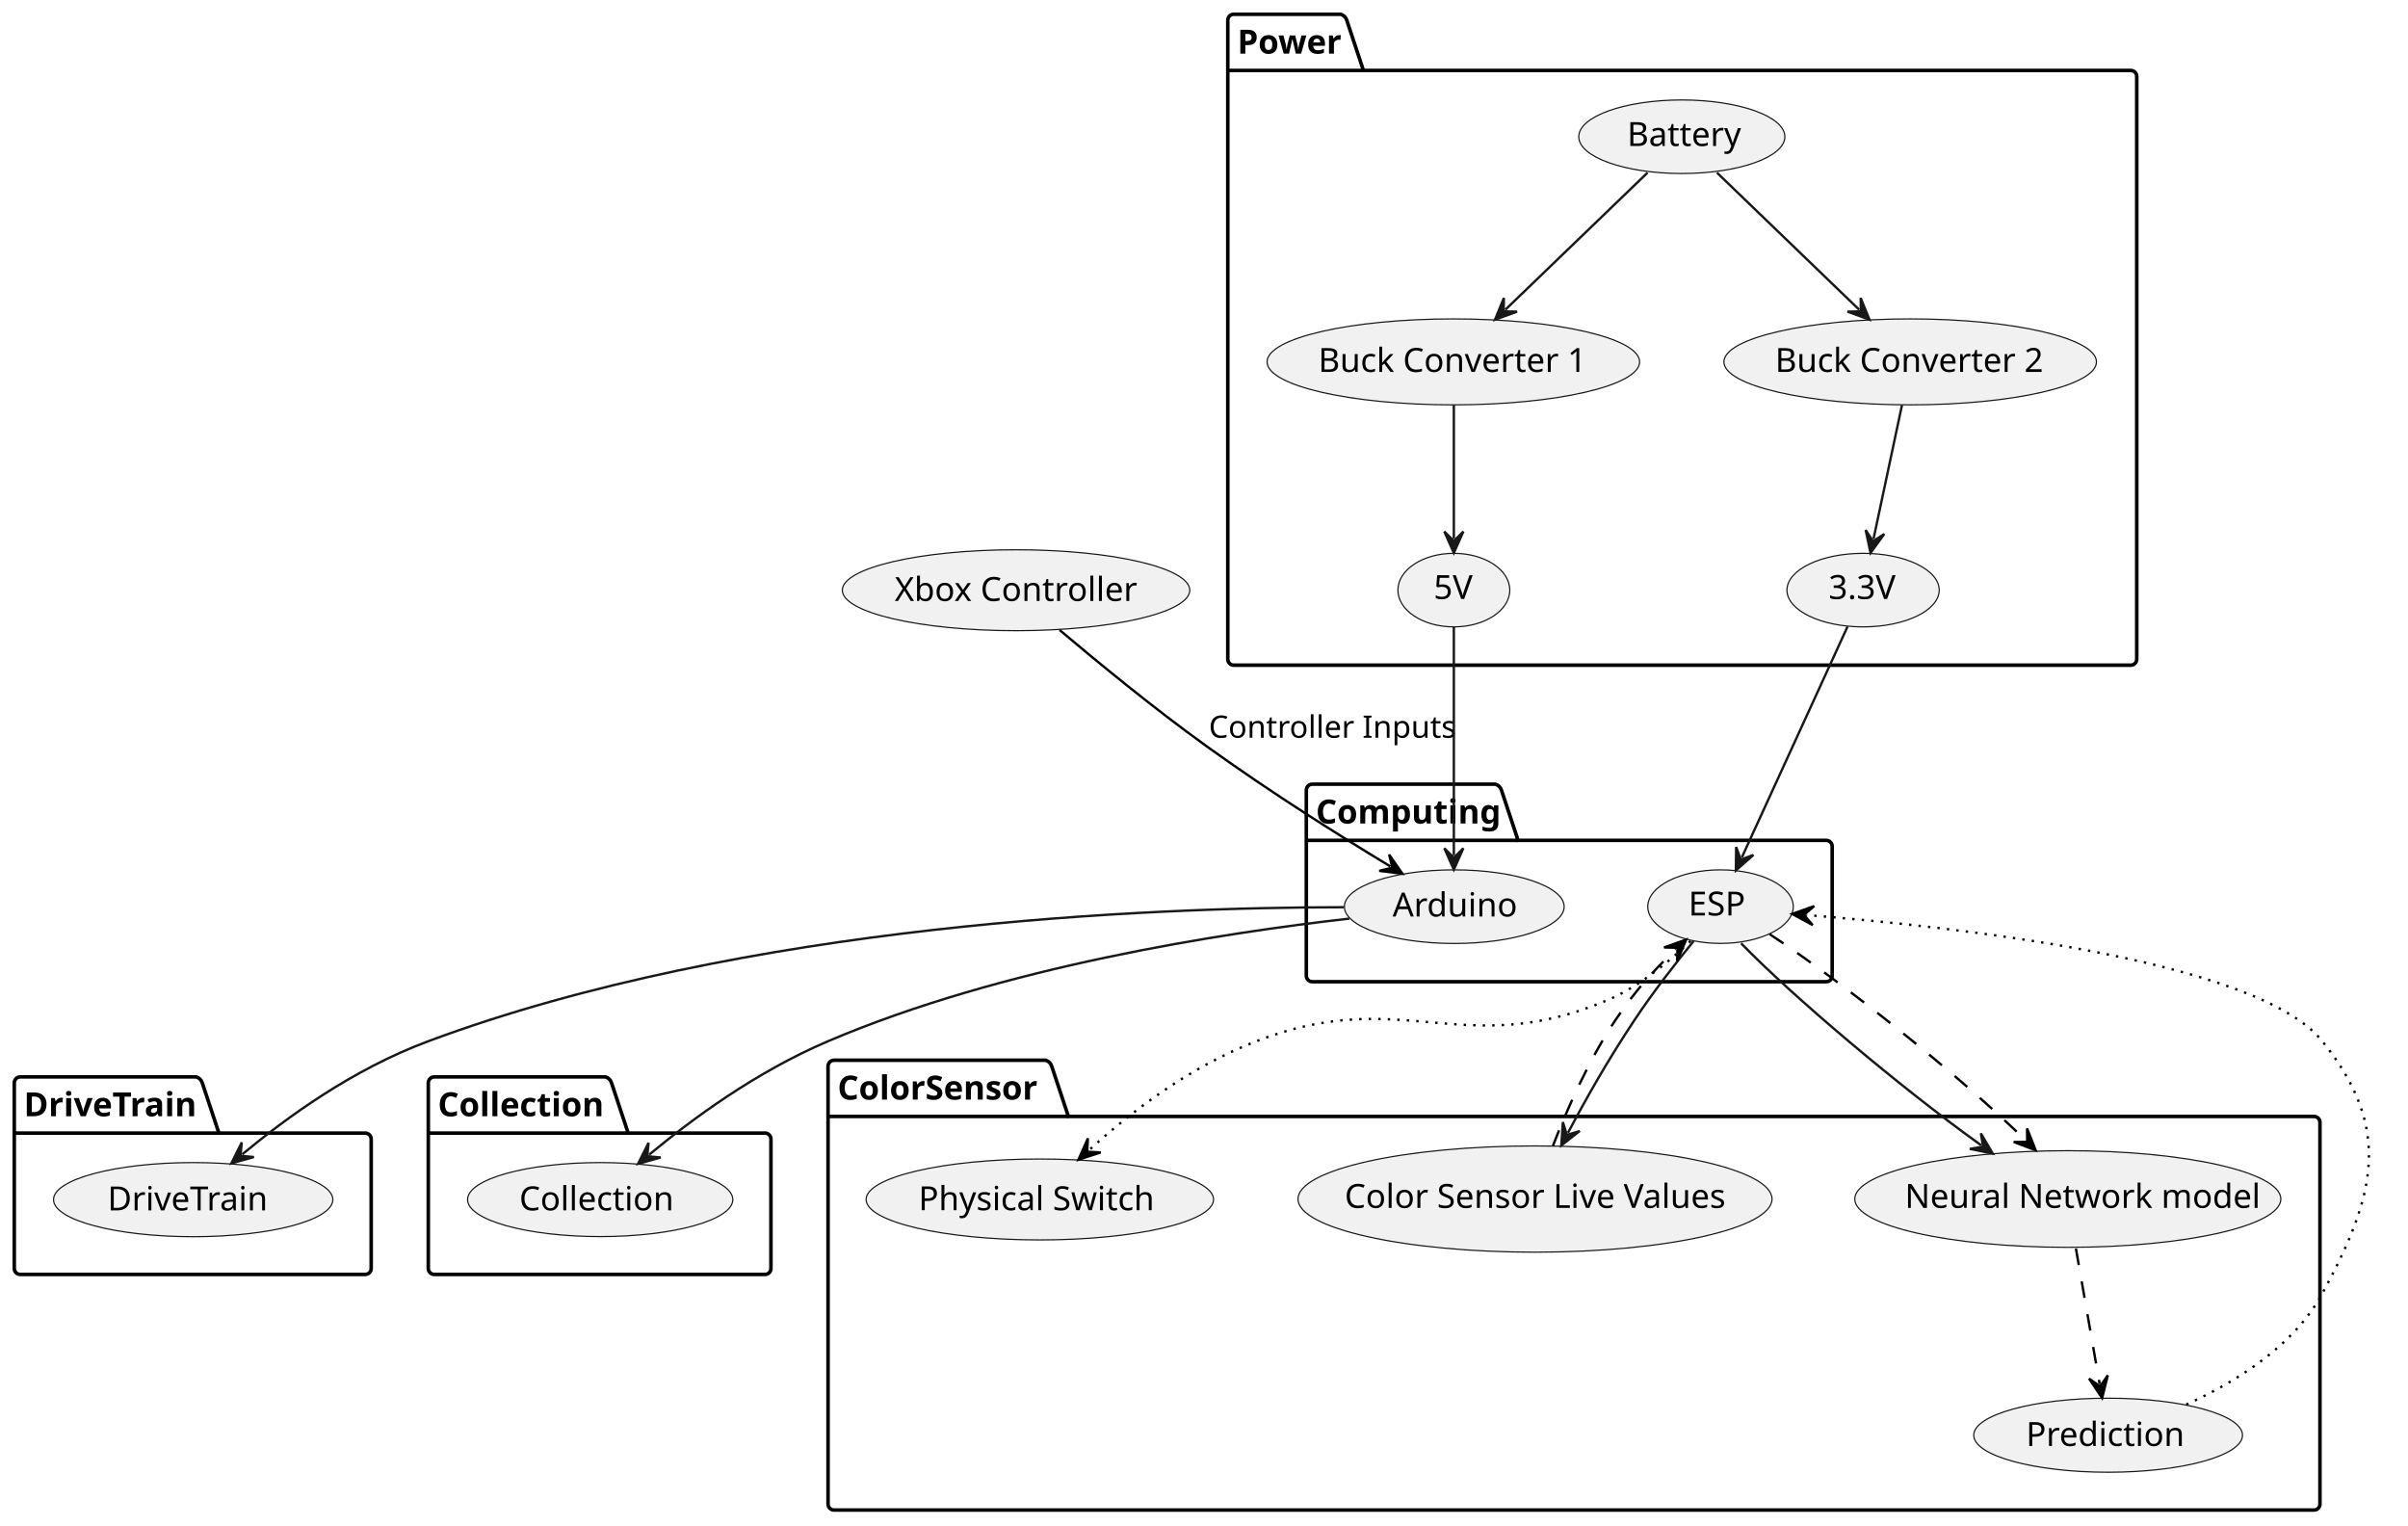
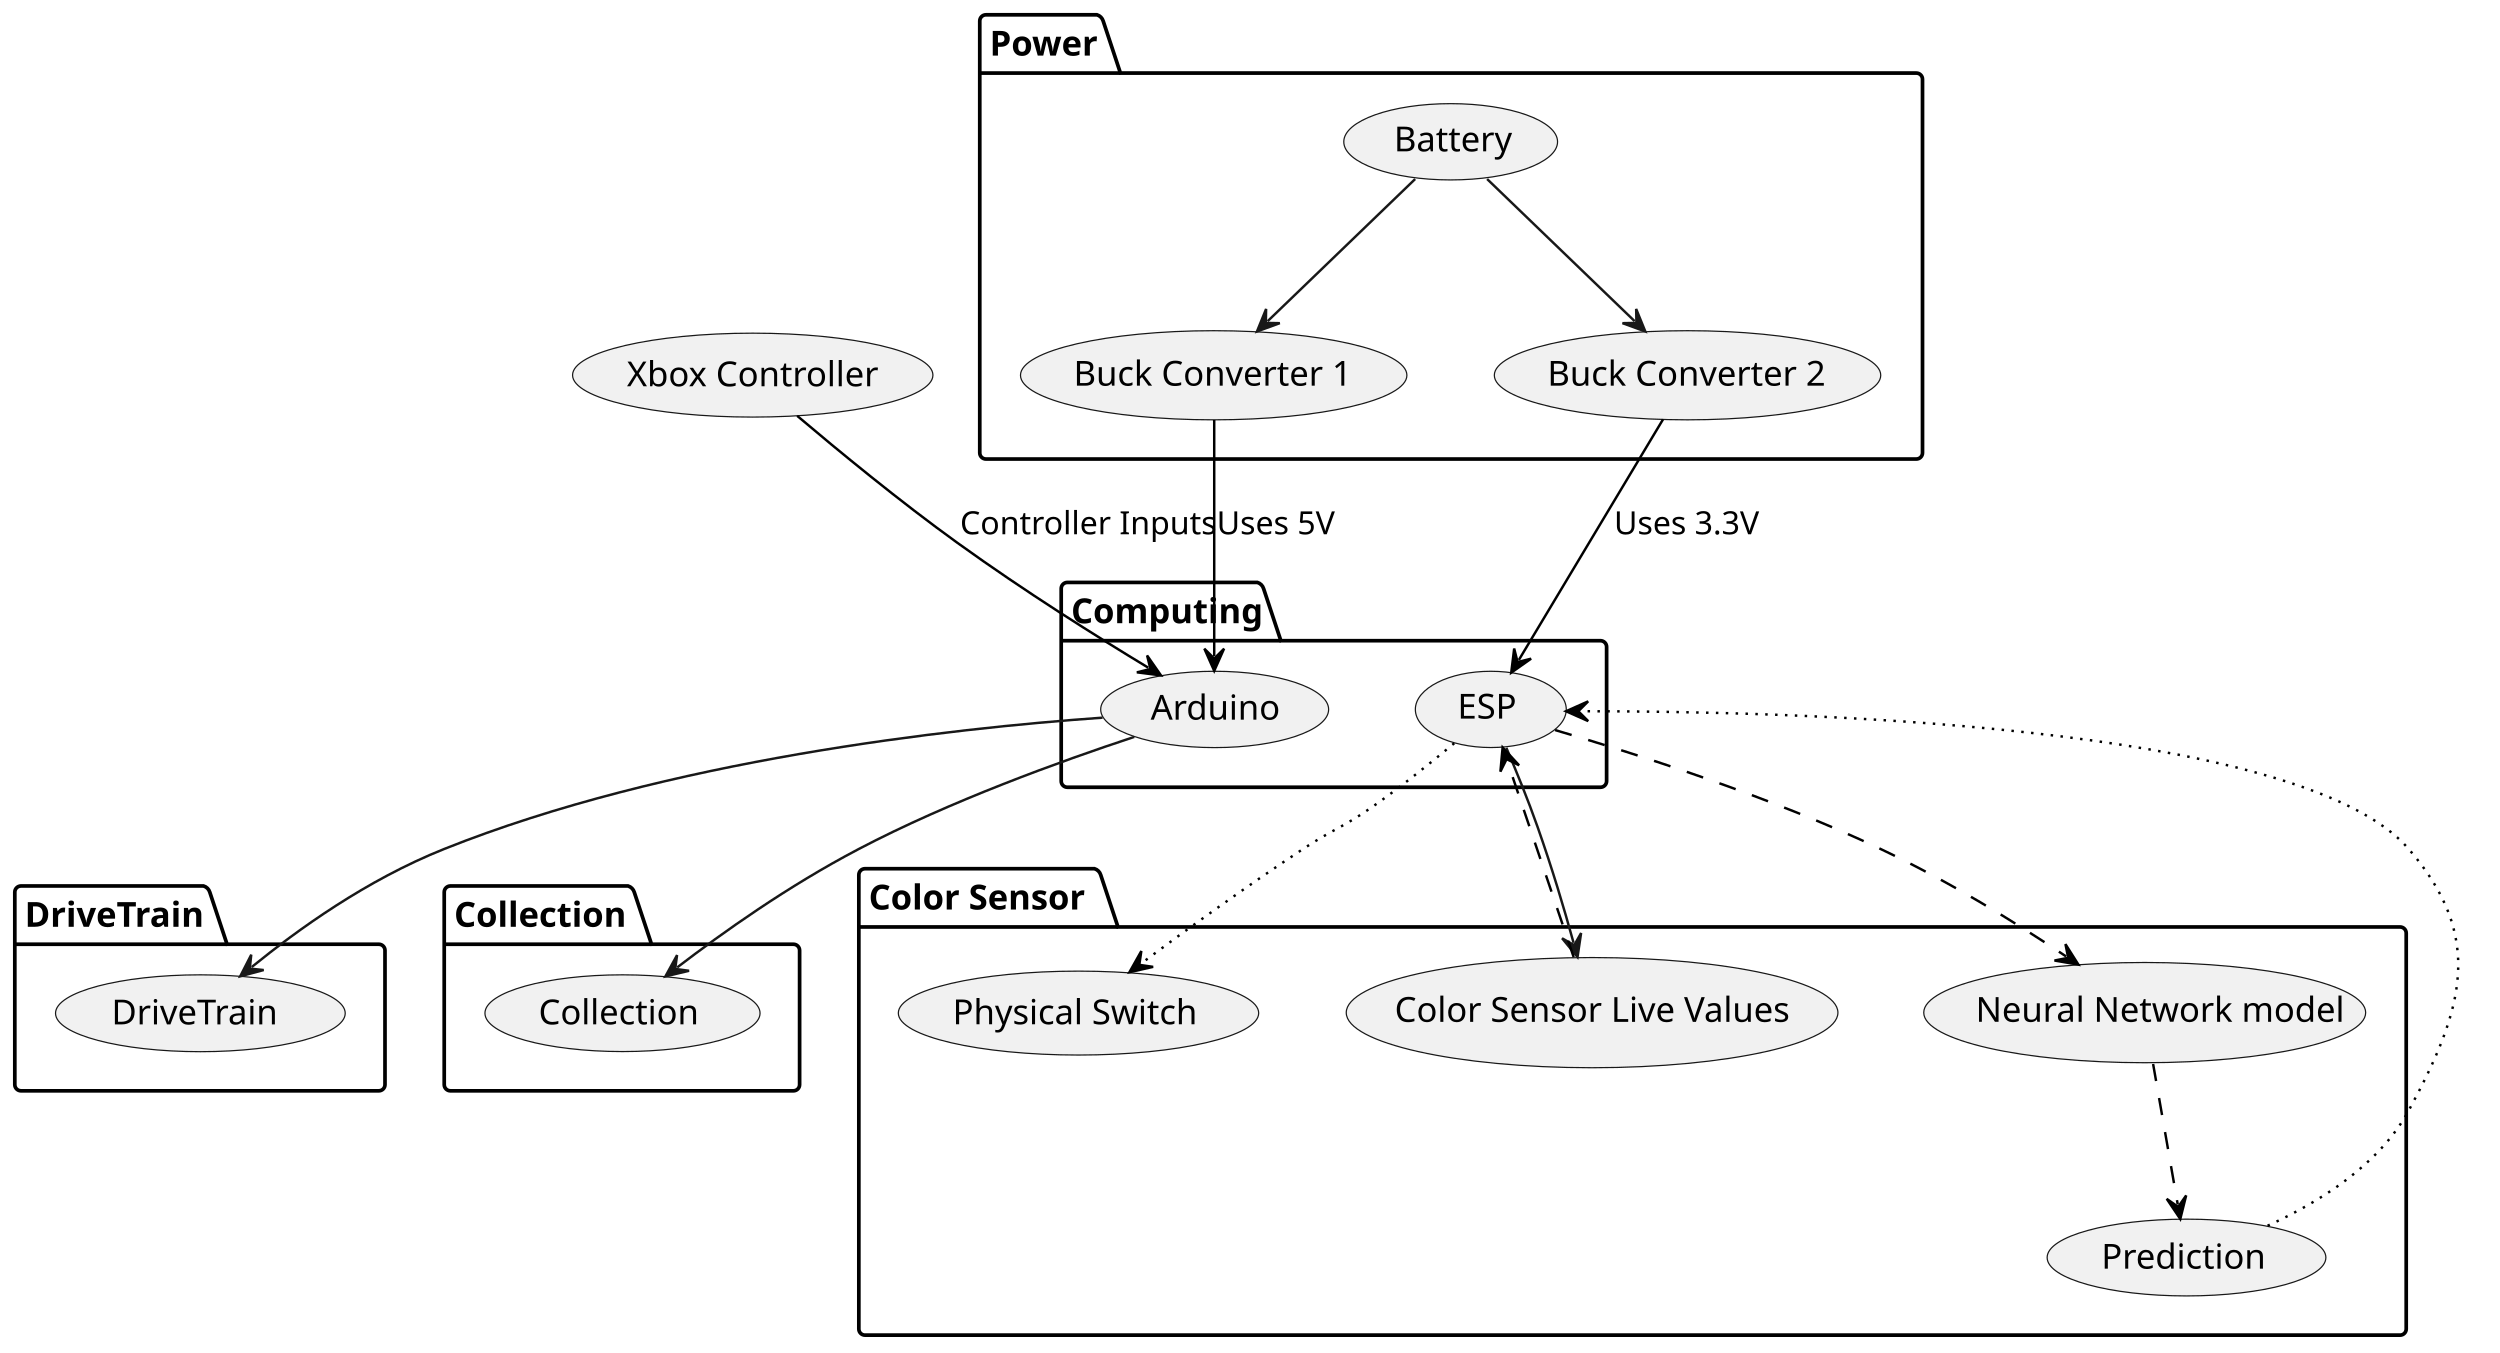
- <svg xmlns="http://www.w3.org/2000/svg" contentStyleType="text/css" height="641px" preserveAspectRatio="none" style="width:1012px;height:641px;background:#FFFFFF;" version="1.1" viewBox="0 0 1012 641" width="1012px" zoomAndPan="magnify">
+ <svg xmlns="http://www.w3.org/2000/svg" contentStyleType="text/css" height="548px" preserveAspectRatio="none" style="width:1013px;height:548px;background:#FFFFFF;" version="1.1" viewBox="0 0 1013 548" width="1013px" zoomAndPan="magnify">
  <defs />
  <g>
    <g id="cluster_Computing">
-       <path d="M551.5,329.5 L628.5,329.5 A3.75,3.75 0 0 1 631,332 L638,353.109 L767.5,353.109 A2.5,2.5 0 0 1 770,355.609 L770,410 A2.5,2.5 0 0 1 767.5,412.5 L551.5,412.5 A2.5,2.5 0 0 1 549,410 L549,332 A2.5,2.5 0 0 1 551.5,329.5 " fill="none" style="stroke:#000000;stroke-width:1.5;" />
-       <line style="stroke:#000000;stroke-width:1.5;" x1="549" x2="638" y1="353.109" y2="353.109" />
-       <text fill="#000000" font-family="sans-serif" font-size="14" font-weight="bold" lengthAdjust="spacing" textLength="76" x="553" y="346.033">Computing</text>
+       <path d="M432.5,236 L509.5,236 A3.75,3.75 0 0 1 512,238.5 L519,259.609 L648.5,259.609 A2.5,2.5 0 0 1 651,262.109 L651,316.5 A2.5,2.5 0 0 1 648.5,319 L432.5,319 A2.5,2.5 0 0 1 430,316.5 L430,238.5 A2.5,2.5 0 0 1 432.5,236 " fill="none" style="stroke:#000000;stroke-width:1.5;" />
+       <line style="stroke:#000000;stroke-width:1.5;" x1="430" x2="519" y1="259.609" y2="259.609" />
+       <text fill="#000000" font-family="sans-serif" font-size="14" font-weight="bold" lengthAdjust="spacing" textLength="76" x="434" y="252.533">Computing</text>
    </g>
-     <g id="cluster_ColorSensor">
-       <path d="M350.5,445.5 L439.5,445.5 A3.75,3.75 0 0 1 442,448 L449,469.109 L972.5,469.109 A2.5,2.5 0 0 1 975,471.609 L975,632 A2.5,2.5 0 0 1 972.5,634.5 L350.5,634.5 A2.5,2.5 0 0 1 348,632 L348,448 A2.5,2.5 0 0 1 350.5,445.5 " fill="none" style="stroke:#000000;stroke-width:1.5;" />
-       <line style="stroke:#000000;stroke-width:1.5;" x1="348" x2="449" y1="469.109" y2="469.109" />
-       <text fill="#000000" font-family="sans-serif" font-size="14" font-weight="bold" lengthAdjust="spacing" textLength="88" x="352" y="462.033">ColorSensor</text>
+     <g id="cluster_Color Sensor">
+       <path d="M350.5,352 L443.5,352 A3.75,3.75 0 0 1 446,354.5 L453,375.609 L972.5,375.609 A2.5,2.5 0 0 1 975,378.109 L975,538.5 A2.5,2.5 0 0 1 972.5,541 L350.5,541 A2.5,2.5 0 0 1 348,538.5 L348,354.5 A2.5,2.5 0 0 1 350.5,352 " fill="none" style="stroke:#000000;stroke-width:1.5;" />
+       <line style="stroke:#000000;stroke-width:1.5;" x1="348" x2="453" y1="375.609" y2="375.609" />
+       <text fill="#000000" font-family="sans-serif" font-size="14" font-weight="bold" lengthAdjust="spacing" textLength="92" x="352" y="368.533">Color Sensor</text>
    </g>
    <g id="cluster_DriveTrain">
-       <path d="M8.5,452.5 L82.5,452.5 A3.75,3.75 0 0 1 85,455 L92,476.109 L153.5,476.109 A2.5,2.5 0 0 1 156,478.609 L156,533 A2.5,2.5 0 0 1 153.5,535.5 L8.5,535.5 A2.5,2.5 0 0 1 6,533 L6,455 A2.5,2.5 0 0 1 8.5,452.5 " fill="none" style="stroke:#000000;stroke-width:1.5;" />
-       <line style="stroke:#000000;stroke-width:1.5;" x1="6" x2="92" y1="476.109" y2="476.109" />
-       <text fill="#000000" font-family="sans-serif" font-size="14" font-weight="bold" lengthAdjust="spacing" textLength="73" x="10" y="469.033">DriveTrain</text>
+       <path d="M8.5,359 L82.5,359 A3.75,3.75 0 0 1 85,361.5 L92,382.609 L153.5,382.609 A2.5,2.5 0 0 1 156,385.109 L156,439.5 A2.5,2.5 0 0 1 153.5,442 L8.5,442 A2.5,2.5 0 0 1 6,439.5 L6,361.5 A2.5,2.5 0 0 1 8.5,359 " fill="none" style="stroke:#000000;stroke-width:1.5;" />
+       <line style="stroke:#000000;stroke-width:1.5;" x1="6" x2="92" y1="382.609" y2="382.609" />
+       <text fill="#000000" font-family="sans-serif" font-size="14" font-weight="bold" lengthAdjust="spacing" textLength="73" x="10" y="375.533">DriveTrain</text>
    </g>
    <g id="cluster_Collection">
-       <path d="M182.5,452.5 L254.5,452.5 A3.75,3.75 0 0 1 257,455 L264,476.109 L321.5,476.109 A2.5,2.5 0 0 1 324,478.609 L324,533 A2.5,2.5 0 0 1 321.5,535.5 L182.5,535.5 A2.5,2.5 0 0 1 180,533 L180,455 A2.5,2.5 0 0 1 182.5,452.5 " fill="none" style="stroke:#000000;stroke-width:1.5;" />
-       <line style="stroke:#000000;stroke-width:1.5;" x1="180" x2="264" y1="476.109" y2="476.109" />
-       <text fill="#000000" font-family="sans-serif" font-size="14" font-weight="bold" lengthAdjust="spacing" textLength="71" x="184" y="469.033">Collection</text>
+       <path d="M182.5,359 L254.5,359 A3.75,3.75 0 0 1 257,361.5 L264,382.609 L321.5,382.609 A2.5,2.5 0 0 1 324,385.109 L324,439.5 A2.5,2.5 0 0 1 321.5,442 L182.5,442 A2.5,2.5 0 0 1 180,439.5 L180,361.5 A2.5,2.5 0 0 1 182.5,359 " fill="none" style="stroke:#000000;stroke-width:1.5;" />
+       <line style="stroke:#000000;stroke-width:1.5;" x1="180" x2="264" y1="382.609" y2="382.609" />
+       <text fill="#000000" font-family="sans-serif" font-size="14" font-weight="bold" lengthAdjust="spacing" textLength="71" x="184" y="375.533">Collection</text>
    </g>
    <g id="cluster_Power">
-       <path d="M518.5,6 L563.5,6 A3.75,3.75 0 0 1 566,8.5 L573,29.609 L895.5,29.609 A2.5,2.5 0 0 1 898,32.109 L898,277 A2.5,2.5 0 0 1 895.5,279.5 L518.5,279.5 A2.5,2.5 0 0 1 516,277 L516,8.5 A2.5,2.5 0 0 1 518.5,6 " fill="none" style="stroke:#000000;stroke-width:1.5;" />
-       <line style="stroke:#000000;stroke-width:1.5;" x1="516" x2="573" y1="29.609" y2="29.609" />
-       <text fill="#000000" font-family="sans-serif" font-size="14" font-weight="bold" lengthAdjust="spacing" textLength="44" x="520" y="22.533">Power</text>
+       <path d="M399.5,6 L444.5,6 A3.75,3.75 0 0 1 447,8.5 L454,29.609 L776.5,29.609 A2.5,2.5 0 0 1 779,32.109 L779,183.5 A2.5,2.5 0 0 1 776.5,186 L399.5,186 A2.5,2.5 0 0 1 397,183.5 L397,8.5 A2.5,2.5 0 0 1 399.5,6 " fill="none" style="stroke:#000000;stroke-width:1.5;" />
+       <line style="stroke:#000000;stroke-width:1.5;" x1="397" x2="454" y1="29.609" y2="29.609" />
+       <text fill="#000000" font-family="sans-serif" font-size="14" font-weight="bold" lengthAdjust="spacing" textLength="44" x="401" y="22.533">Power</text>
    </g>
    <g id="elem_Ad">
-       <ellipse cx="611.181" cy="380.966" fill="#F1F1F1" rx="46.181" ry="15.466" style="stroke:#181818;stroke-width:0.5;" />
-       <text fill="#000000" font-family="sans-serif" font-size="14" lengthAdjust="spacing" textLength="49" x="585.247" y="385.108">Arduino</text>
+       <ellipse cx="492.181" cy="287.466" fill="#F1F1F1" rx="46.181" ry="15.466" style="stroke:#181818;stroke-width:0.5;" />
+       <text fill="#000000" font-family="sans-serif" font-size="14" lengthAdjust="spacing" textLength="49" x="466.247" y="291.608">Arduino</text>
    </g>
    <g id="elem_ESP">
-       <ellipse cx="723.077" cy="380.952" fill="#F1F1F1" rx="30.577" ry="15.452" style="stroke:#181818;stroke-width:0.5;" />
-       <text fill="#000000" font-family="sans-serif" font-size="14" lengthAdjust="spacing" textLength="27" x="709.577" y="384.68">ESP</text>
+       <ellipse cx="604.077" cy="287.452" fill="#F1F1F1" rx="30.577" ry="15.452" style="stroke:#181818;stroke-width:0.5;" />
+       <text fill="#000000" font-family="sans-serif" font-size="14" lengthAdjust="spacing" textLength="27" x="590.577" y="291.18">ESP</text>
    </g>
    <g id="elem_NN">
-       <ellipse cx="869.035" cy="503.807" fill="#F1F1F1" rx="89.535" ry="20.307" style="stroke:#181818;stroke-width:0.5;" />
-       <text fill="#000000" font-family="sans-serif" font-size="14" lengthAdjust="spacing" textLength="137" x="800.535" y="507.536">Neural Network model</text>
+       <ellipse cx="869.035" cy="410.307" fill="#F1F1F1" rx="89.535" ry="20.307" style="stroke:#181818;stroke-width:0.5;" />
+       <text fill="#000000" font-family="sans-serif" font-size="14" lengthAdjust="spacing" textLength="137" x="800.535" y="414.036">Neural Network model</text>
    </g>
    <g id="elem_LV">
-       <ellipse cx="645.113" cy="503.823" fill="#F1F1F1" rx="99.613" ry="22.323" style="stroke:#181818;stroke-width:0.5;" />
-       <text fill="#000000" font-family="sans-serif" font-size="14" lengthAdjust="spacing" textLength="160" x="565.113" y="507.551">Color Sensor Live Values</text>
+       <ellipse cx="645.113" cy="410.323" fill="#F1F1F1" rx="99.613" ry="22.323" style="stroke:#181818;stroke-width:0.5;" />
+       <text fill="#000000" font-family="sans-serif" font-size="14" lengthAdjust="spacing" textLength="160" x="565.113" y="414.051">Color Sensor Live Values</text>
    </g>
    <g id="elem_Pd">
-       <ellipse cx="885.974" cy="603.055" fill="#F1F1F1" rx="56.474" ry="15.555" style="stroke:#181818;stroke-width:0.5;" />
-       <text fill="#000000" font-family="sans-serif" font-size="14" lengthAdjust="spacing" textLength="63" x="851.474" y="607.572">Prediction</text>
+       <ellipse cx="885.974" cy="509.555" fill="#F1F1F1" rx="56.474" ry="15.555" style="stroke:#181818;stroke-width:0.5;" />
+       <text fill="#000000" font-family="sans-serif" font-size="14" lengthAdjust="spacing" textLength="63" x="851.474" y="514.072">Prediction</text>
    </g>
    <g id="elem_PS">
-       <ellipse cx="437.011" cy="504.002" fill="#F1F1F1" rx="73.011" ry="17.002" style="stroke:#181818;stroke-width:0.5;" />
-       <text fill="#000000" font-family="sans-serif" font-size="14" lengthAdjust="spacing" textLength="96" x="386.011" y="508.519">Physical Switch</text>
+       <ellipse cx="437.011" cy="410.502" fill="#F1F1F1" rx="73.011" ry="17.002" style="stroke:#181818;stroke-width:0.5;" />
+       <text fill="#000000" font-family="sans-serif" font-size="14" lengthAdjust="spacing" textLength="96" x="386.011" y="415.019">Physical Switch</text>
    </g>
    <g id="elem_DT">
-       <ellipse cx="81.191" cy="504.073" fill="#F1F1F1" rx="58.691" ry="15.573" style="stroke:#181818;stroke-width:0.5;" />
-       <text fill="#000000" font-family="sans-serif" font-size="14" lengthAdjust="spacing" textLength="66" x="45.191" y="508.589">DriveTrain</text>
+       <ellipse cx="81.191" cy="410.573" fill="#F1F1F1" rx="58.691" ry="15.573" style="stroke:#181818;stroke-width:0.5;" />
+       <text fill="#000000" font-family="sans-serif" font-size="14" lengthAdjust="spacing" textLength="66" x="45.191" y="415.089">DriveTrain</text>
    </g>
    <g id="elem_Col">
-       <ellipse cx="252.236" cy="504.049" fill="#F1F1F1" rx="55.736" ry="15.549" style="stroke:#181818;stroke-width:0.5;" />
-       <text fill="#000000" font-family="sans-serif" font-size="14" lengthAdjust="spacing" textLength="62" x="218.236" y="508.566">Collection</text>
+       <ellipse cx="252.236" cy="410.549" fill="#F1F1F1" rx="55.736" ry="15.549" style="stroke:#181818;stroke-width:0.5;" />
+       <text fill="#000000" font-family="sans-serif" font-size="14" lengthAdjust="spacing" textLength="62" x="218.236" y="415.066">Collection</text>
    </g>
    <g id="elem_B">
-       <ellipse cx="706.811" cy="57.453" fill="#F1F1F1" rx="43.311" ry="15.454" style="stroke:#181818;stroke-width:0.5;" />
-       <text fill="#000000" font-family="sans-serif" font-size="14" lengthAdjust="spacing" textLength="45" x="683.823" y="61.333">Battery</text>
+       <ellipse cx="587.811" cy="57.453" fill="#F1F1F1" rx="43.311" ry="15.454" style="stroke:#181818;stroke-width:0.5;" />
+       <text fill="#000000" font-family="sans-serif" font-size="14" lengthAdjust="spacing" textLength="45" x="564.823" y="61.333">Battery</text>
    </g>
    <g id="elem_BC1">
-       <ellipse cx="610.788" cy="152.058" fill="#F1F1F1" rx="78.288" ry="18.058" style="stroke:#181818;stroke-width:0.5;" />
-       <text fill="#000000" font-family="sans-serif" font-size="14" lengthAdjust="spacing" textLength="110" x="554.015" y="156.277">Buck Converter 1</text>
+       <ellipse cx="491.788" cy="152.058" fill="#F1F1F1" rx="78.288" ry="18.058" style="stroke:#181818;stroke-width:0.5;" />
+       <text fill="#000000" font-family="sans-serif" font-size="14" lengthAdjust="spacing" textLength="110" x="435.015" y="156.277">Buck Converter 1</text>
    </g>
    <g id="elem_BC2">
-       <ellipse cx="802.788" cy="152.058" fill="#F1F1F1" rx="78.288" ry="18.058" style="stroke:#181818;stroke-width:0.5;" />
-       <text fill="#000000" font-family="sans-serif" font-size="14" lengthAdjust="spacing" textLength="110" x="746.015" y="156.277">Buck Converter 2</text>
-     </g>
-     <g id="elem_5V">
-       <ellipse cx="611.006" cy="247.952" fill="#F1F1F1" rx="23.506" ry="15.452" style="stroke:#181818;stroke-width:0.5;" />
-       <text fill="#000000" font-family="sans-serif" font-size="14" lengthAdjust="spacing" textLength="17" x="602.506" y="251.68">5V</text>
-     </g>
-     <g id="elem_3.3V">
-       <ellipse cx="782.991" cy="247.952" fill="#F1F1F1" rx="31.991" ry="15.452" style="stroke:#181818;stroke-width:0.5;" />
-       <text fill="#000000" font-family="sans-serif" font-size="14" lengthAdjust="spacing" textLength="29" x="768.491" y="251.68">3.3V</text>
+       <ellipse cx="683.788" cy="152.058" fill="#F1F1F1" rx="78.288" ry="18.058" style="stroke:#181818;stroke-width:0.5;" />
+       <text fill="#000000" font-family="sans-serif" font-size="14" lengthAdjust="spacing" textLength="110" x="627.015" y="156.277">Buck Converter 2</text>
    </g>
    <g id="elem_Xbox Controller">
-       <ellipse cx="427.011" cy="248.002" fill="#F1F1F1" rx="73.011" ry="17.002" style="stroke:#181818;stroke-width:0.5;" />
-       <text fill="#000000" font-family="sans-serif" font-size="14" lengthAdjust="spacing" textLength="96" x="376.011" y="252.519">Xbox Controller</text>
+       <ellipse cx="305.011" cy="152.002" fill="#F1F1F1" rx="73.011" ry="17.002" style="stroke:#181818;stroke-width:0.5;" />
+       <text fill="#000000" font-family="sans-serif" font-size="14" lengthAdjust="spacing" textLength="96" x="254.011" y="156.519">Xbox Controller</text>
    </g>
    <g id="link_Xbox Controller_Ad">
-       <path d="M445.3,264.71 C461.23,278.15 485.13,297.77 507,313.5 C534.66,333.4 562.948,351.122 584.298,364.052 " fill="none" id="Xbox Controller-to-Ad" style="stroke:#000000;stroke-width:1.0;" />
-       <polygon fill="#000000" points="589.43,367.16,583.804,359.076,585.153,364.57,579.66,365.919,589.43,367.16" style="stroke:#000000;stroke-width:1.0;" />
-       <text fill="#000000" font-family="sans-serif" font-size="13" lengthAdjust="spacing" textLength="94" x="508" y="309.995">Controller Inputs</text>
+       <path d="M323.01,168.5 C339.52,182.48 364.86,203.34 388,220 C415.65,239.91 443.937,257.633 465.297,270.563 " fill="none" id="Xbox Controller-to-Ad" style="stroke:#000000;stroke-width:1.0;" />
+       <polygon fill="#000000" points="470.43,273.67,464.802,265.587,466.153,271.081,460.659,272.431,470.43,273.67" style="stroke:#000000;stroke-width:1.0;" />
+       <text fill="#000000" font-family="sans-serif" font-size="13" lengthAdjust="spacing" textLength="94" x="389" y="216.495">Controller Inputs</text>
    </g>
    <g id="link_Ad_DT">
-       <path d="M564.71,381.2 C483.96,381.25 313.28,387.9 180,437.5 C147.94,449.43 120.453,469.605 101.843,485.005 " fill="none" id="Ad-to-DT" style="stroke:#181818;stroke-width:1.0;" />
-       <polygon fill="#181818" points="97.22,488.83,106.704,486.174,101.072,485.642,101.604,480.01,97.22,488.83" style="stroke:#181818;stroke-width:1.0;" />
+       <path d="M446.77,290.79 C384.63,295.2 270.3,307.91 180,344 C148.23,356.7 120.704,376.696 101.994,391.836 " fill="none" id="Ad-to-DT" style="stroke:#181818;stroke-width:1.0;" />
+       <polygon fill="#181818" points="97.33,395.61,106.843,393.058,101.217,392.465,101.81,386.839,97.33,395.61" style="stroke:#181818;stroke-width:1.0;" />
    </g>
    <g id="link_Ad_Col">
-       <path d="M567.07,385.99 C513.54,392.02 421.18,406.27 348,437.5 C317.38,450.57 290.978,470.181 272.788,485.191 " fill="none" id="Ad-to-Col" style="stroke:#181818;stroke-width:1.0;" />
-       <polygon fill="#181818" points="268.16,489.01,277.648,486.367,272.017,485.828,272.556,480.197,268.16,489.01" style="stroke:#181818;stroke-width:1.0;" />
+       <path d="M459.61,298.59 C429.8,308.43 384.77,324.7 348,344 C319.06,359.19 293.069,377.739 274.389,391.999 " fill="none" id="Ad-to-Col" style="stroke:#181818;stroke-width:1.0;" />
+       <polygon fill="#181818" points="269.62,395.64,279.201,393.358,273.594,392.606,274.347,387,269.62,395.64" style="stroke:#181818;stroke-width:1.0;" />
    </g>
    <g id="link_ESP_LV">
-       <path d="M711.75,395.45 C704.36,404.53 694.68,416.93 687,428.5 C675.58,445.69 666.993,460.88 658.963,476.01 " fill="none" id="ESP-to-LV" style="stroke:#181818;stroke-width:1.0;" />
-       <polygon fill="#181818" points="656.15,481.31,663.902,475.236,658.494,476.894,656.836,471.485,656.15,481.31" style="stroke:#181818;stroke-width:1.0;" />
+       <path d="M610.37,303.02 C614.26,312.11 619.19,324.14 623,335 C629.16,352.56 633.47,367.057 637.61,382.017 " fill="none" id="ESP-to-LV" style="stroke:#181818;stroke-width:1.0;" />
+       <polygon fill="#181818" points="639.21,387.8,640.665,378.059,637.876,382.981,632.955,380.193,639.21,387.8" style="stroke:#181818;stroke-width:1.0;" />
    </g>
    <g id="link_LV_ESP">
-       <path d="M652.64,481.47 C658.62,466.04 667.8,445.12 679,428.5 C687.45,415.97 694.986,407.749 704.276,398.939 " fill="none" id="LV-to-ESP" style="stroke:#000000;stroke-width:1.0;stroke-dasharray:7.0,7.0;" />
-       <polygon fill="#000000" points="708.63,394.81,699.347,398.101,705.002,398.251,704.852,403.905,708.63,394.81" style="stroke:#000000;stroke-width:1.0;" />
+       <path d="M637.65,387.82 C629.33,363.24 617.917,329.572 610.787,308.542 " fill="none" id="LV-to-ESP" style="stroke:#000000;stroke-width:1.0;stroke-dasharray:7.0,7.0;" />
+       <polygon fill="#000000" points="608.86,302.86,607.962,312.668,610.465,307.595,615.538,310.099,608.86,302.86" style="stroke:#000000;stroke-width:1.0;" />
    </g>
    <g id="link_ESP_NN">
-       <path d="M731.72,396.36 C753.07,418.39 798.758,457.042 832.618,481.232 " fill="none" id="ESP-to-NN" style="stroke:#181818;stroke-width:1.0;" />
-       <polygon fill="#181818" points="837.5,484.72,832.502,476.233,833.432,481.813,827.852,482.743,837.5,484.72" style="stroke:#181818;stroke-width:1.0;" />
-     </g>
-     <g id="link_ESP_NN">
-       <path d="M743.73,392.53 C774.6,412.77 824.914,453.181 851.244,479.101 " fill="none" id="ESP-to-NN-1" style="stroke:#000000;stroke-width:1.0;stroke-dasharray:7.0,7.0;" />
-       <polygon fill="#000000" points="855.52,483.31,851.912,474.146,851.957,479.802,846.3,479.847,855.52,483.31" style="stroke:#000000;stroke-width:1.0;" />
+       <path d="M630.12,295.82 C662.01,305.17 717.23,322.73 762,344 C790.53,357.55 816.071,373.437 837.191,387.547 " fill="none" id="ESP-to-NN" style="stroke:#000000;stroke-width:1.0;stroke-dasharray:7.0,7.0;" />
+       <polygon fill="#000000" points="842.18,390.88,836.918,382.554,838.023,388.102,832.474,389.206,842.18,390.88" style="stroke:#000000;stroke-width:1.0;" />
    </g>
    <g id="link_NN_Pd">
-       <path d="M872.44,524.63 C875.7,543.23 879.484,564.83 882.414,581.54 " fill="none" id="NN-to-Pd" style="stroke:#000000;stroke-width:1.0;stroke-dasharray:7.0,7.0;" />
-       <polygon fill="#000000" points="883.45,587.45,885.836,577.894,882.587,582.525,877.956,579.276,883.45,587.45" style="stroke:#000000;stroke-width:1.0;" />
+       <path d="M872.44,431.13 C875.7,449.73 879.484,471.33 882.414,488.04 " fill="none" id="NN-to-Pd" style="stroke:#000000;stroke-width:1.0;stroke-dasharray:7.0,7.0;" />
+       <polygon fill="#000000" points="883.45,493.95,885.836,484.394,882.587,489.025,877.956,485.776,883.45,493.95" style="stroke:#000000;stroke-width:1.0;" />
    </g>
    <g id="link_Pd_ESP">
-       <path d="M918.82,590.17 C939.27,580.89 963.91,565.78 976,543.5 C998.47,502.09 1005.53,474.21 976,437.5 C948.31,403.07 820.052,389.269 759.142,384.489 " fill="none" id="Pd-to-ESP" style="stroke:#000000;stroke-width:1.0;stroke-dasharray:1.0,3.0;" />
-       <polygon fill="#000000" points="753.16,384.02,761.819,388.712,758.145,384.411,762.445,380.736,753.16,384.02" style="stroke:#000000;stroke-width:1.0;" />
+       <path d="M918.82,496.67 C939.27,487.39 963.91,472.28 976,450 C998.47,408.59 1006.76,379.69 976,344 C931.82,292.74 721.36,288.093 640.53,288.193 " fill="none" id="Pd-to-ESP" style="stroke:#000000;stroke-width:1.0;stroke-dasharray:1.0,3.0;" />
+       <polygon fill="#000000" points="634.53,288.2,643.535,292.189,639.53,288.194,643.525,284.189,634.53,288.2" style="stroke:#000000;stroke-width:1.0;" />
    </g>
    <g id="link_ESP_PS">
-       <path d="M710.48,395.38 C701.49,404.08 688.6,414.82 675,420.5 C614.31,445.84 589.33,413.75 528,437.5 C498.78,448.82 474.765,467.78 457.666,483.28 " fill="none" id="ESP-to-PS" style="stroke:#000000;stroke-width:1.0;stroke-dasharray:1.0,3.0;" />
-       <polygon fill="#000000" points="453.22,487.31,462.575,484.229,456.925,483.952,457.202,478.302,453.22,487.31" style="stroke:#000000;stroke-width:1.0;" />
+       <path d="M589.26,301.16 C579.95,308.93 567.55,318.91 556,327 C544.07,335.35 540.14,335.96 528,344 C503.33,360.33 480.682,376.776 462.452,390.356 " fill="none" id="ESP-to-PS" style="stroke:#000000;stroke-width:1.0;stroke-dasharray:1.0,3.0;" />
+       <polygon fill="#000000" points="457.64,393.94,467.247,391.771,461.65,390.953,462.468,385.356,457.64,393.94" style="stroke:#000000;stroke-width:1.0;" />
    </g>
    <g id="link_B_BC1">
-       <path d="M692.42,72.55 C675.22,89.13 650.961,112.497 632.641,130.147 " fill="none" id="B-to-BC1" style="stroke:#181818;stroke-width:1.0;" />
-       <polygon fill="#181818" points="628.32,134.31,637.577,130.946,631.921,130.841,632.026,125.185,628.32,134.31" style="stroke:#181818;stroke-width:1.0;" />
+       <path d="M573.42,72.55 C556.22,89.13 531.961,112.497 513.641,130.147 " fill="none" id="B-to-BC1" style="stroke:#181818;stroke-width:1.0;" />
+       <polygon fill="#181818" points="509.32,134.31,518.577,130.946,512.921,130.841,513.026,125.185,509.32,134.31" style="stroke:#181818;stroke-width:1.0;" />
    </g>
    <g id="link_B_BC2">
-       <path d="M721.58,72.55 C738.78,89.13 763.039,112.497 781.359,130.147 " fill="none" id="B-to-BC2" style="stroke:#181818;stroke-width:1.0;" />
-       <polygon fill="#181818" points="785.68,134.31,781.974,125.185,782.079,130.841,776.423,130.946,785.68,134.31" style="stroke:#181818;stroke-width:1.0;" />
+       <path d="M602.58,72.55 C619.78,89.13 644.039,112.497 662.359,130.147 " fill="none" id="B-to-BC2" style="stroke:#181818;stroke-width:1.0;" />
+       <polygon fill="#181818" points="666.68,134.31,662.974,125.185,663.079,130.841,657.423,130.946,666.68,134.31" style="stroke:#181818;stroke-width:1.0;" />
    </g>
-     <g id="link_BC1_5V">
-       <path d="M611,170.24 C611,188.05 611,209.54 611,226.34 " fill="none" id="BC1-to-5V" style="stroke:#181818;stroke-width:1.0;" />
-       <polygon fill="#181818" points="611,232.34,615,223.34,611,227.34,607,223.34,611,232.34" style="stroke:#181818;stroke-width:1.0;" />
+     <g id="link_BC1_Ad">
+       <path d="M492,170.18 C492,196.66 492,240.98 492,265.84 " fill="none" id="BC1-to-Ad" style="stroke:#000000;stroke-width:1.0;" />
+       <polygon fill="#000000" points="492,271.84,496,262.84,492,266.84,488,262.84,492,271.84" style="stroke:#000000;stroke-width:1.0;" />
+       <text fill="#000000" font-family="sans-serif" font-size="13" lengthAdjust="spacing" textLength="50" x="493" y="216.495">Uses 5V</text>
    </g>
-     <g id="link_5V_Ad">
-       <path d="M611,263.52 C611,288.7 611,334.19 611,359.42 " fill="none" id="5V-to-Ad" style="stroke:#181818;stroke-width:1.0;" />
-       <polygon fill="#181818" points="611,365.42,615,356.42,611,360.42,607,356.42,611,365.42" style="stroke:#181818;stroke-width:1.0;" />
-     </g>
-     <g id="link_BC2_3.3V">
-       <path d="M799.33,170.24 C795.54,188.05 790.937,209.671 787.367,226.471 " fill="none" id="BC2-to-3.3V" style="stroke:#181818;stroke-width:1.0;" />
-       <polygon fill="#181818" points="786.12,232.34,791.903,224.368,787.159,227.449,784.078,222.705,786.12,232.34" style="stroke:#181818;stroke-width:1.0;" />
-     </g>
-     <g id="link_3.3V_ESP">
-       <path d="M776.46,263.27 C764.92,288.47 743.557,335.104 732.027,360.294 " fill="none" id="3.3V-to-ESP" style="stroke:#181818;stroke-width:1.0;" />
-       <polygon fill="#181818" points="729.53,365.75,736.913,359.231,731.611,361.204,729.639,355.902,729.53,365.75" style="stroke:#181818;stroke-width:1.0;" />
+     <g id="link_BC2_ESP">
+       <path d="M673.87,169.91 C657.89,196.57 630.224,242.733 615.434,267.413 " fill="none" id="BC2-to-ESP" style="stroke:#000000;stroke-width:1.0;" />
+       <polygon fill="#000000" points="612.35,272.56,620.407,266.896,614.92,268.271,613.545,262.784,612.35,272.56" style="stroke:#000000;stroke-width:1.0;" />
+       <text fill="#000000" font-family="sans-serif" font-size="13" lengthAdjust="spacing" textLength="61" x="654" y="216.495">Uses 3.3V</text>
    </g>
  </g>
</svg>
